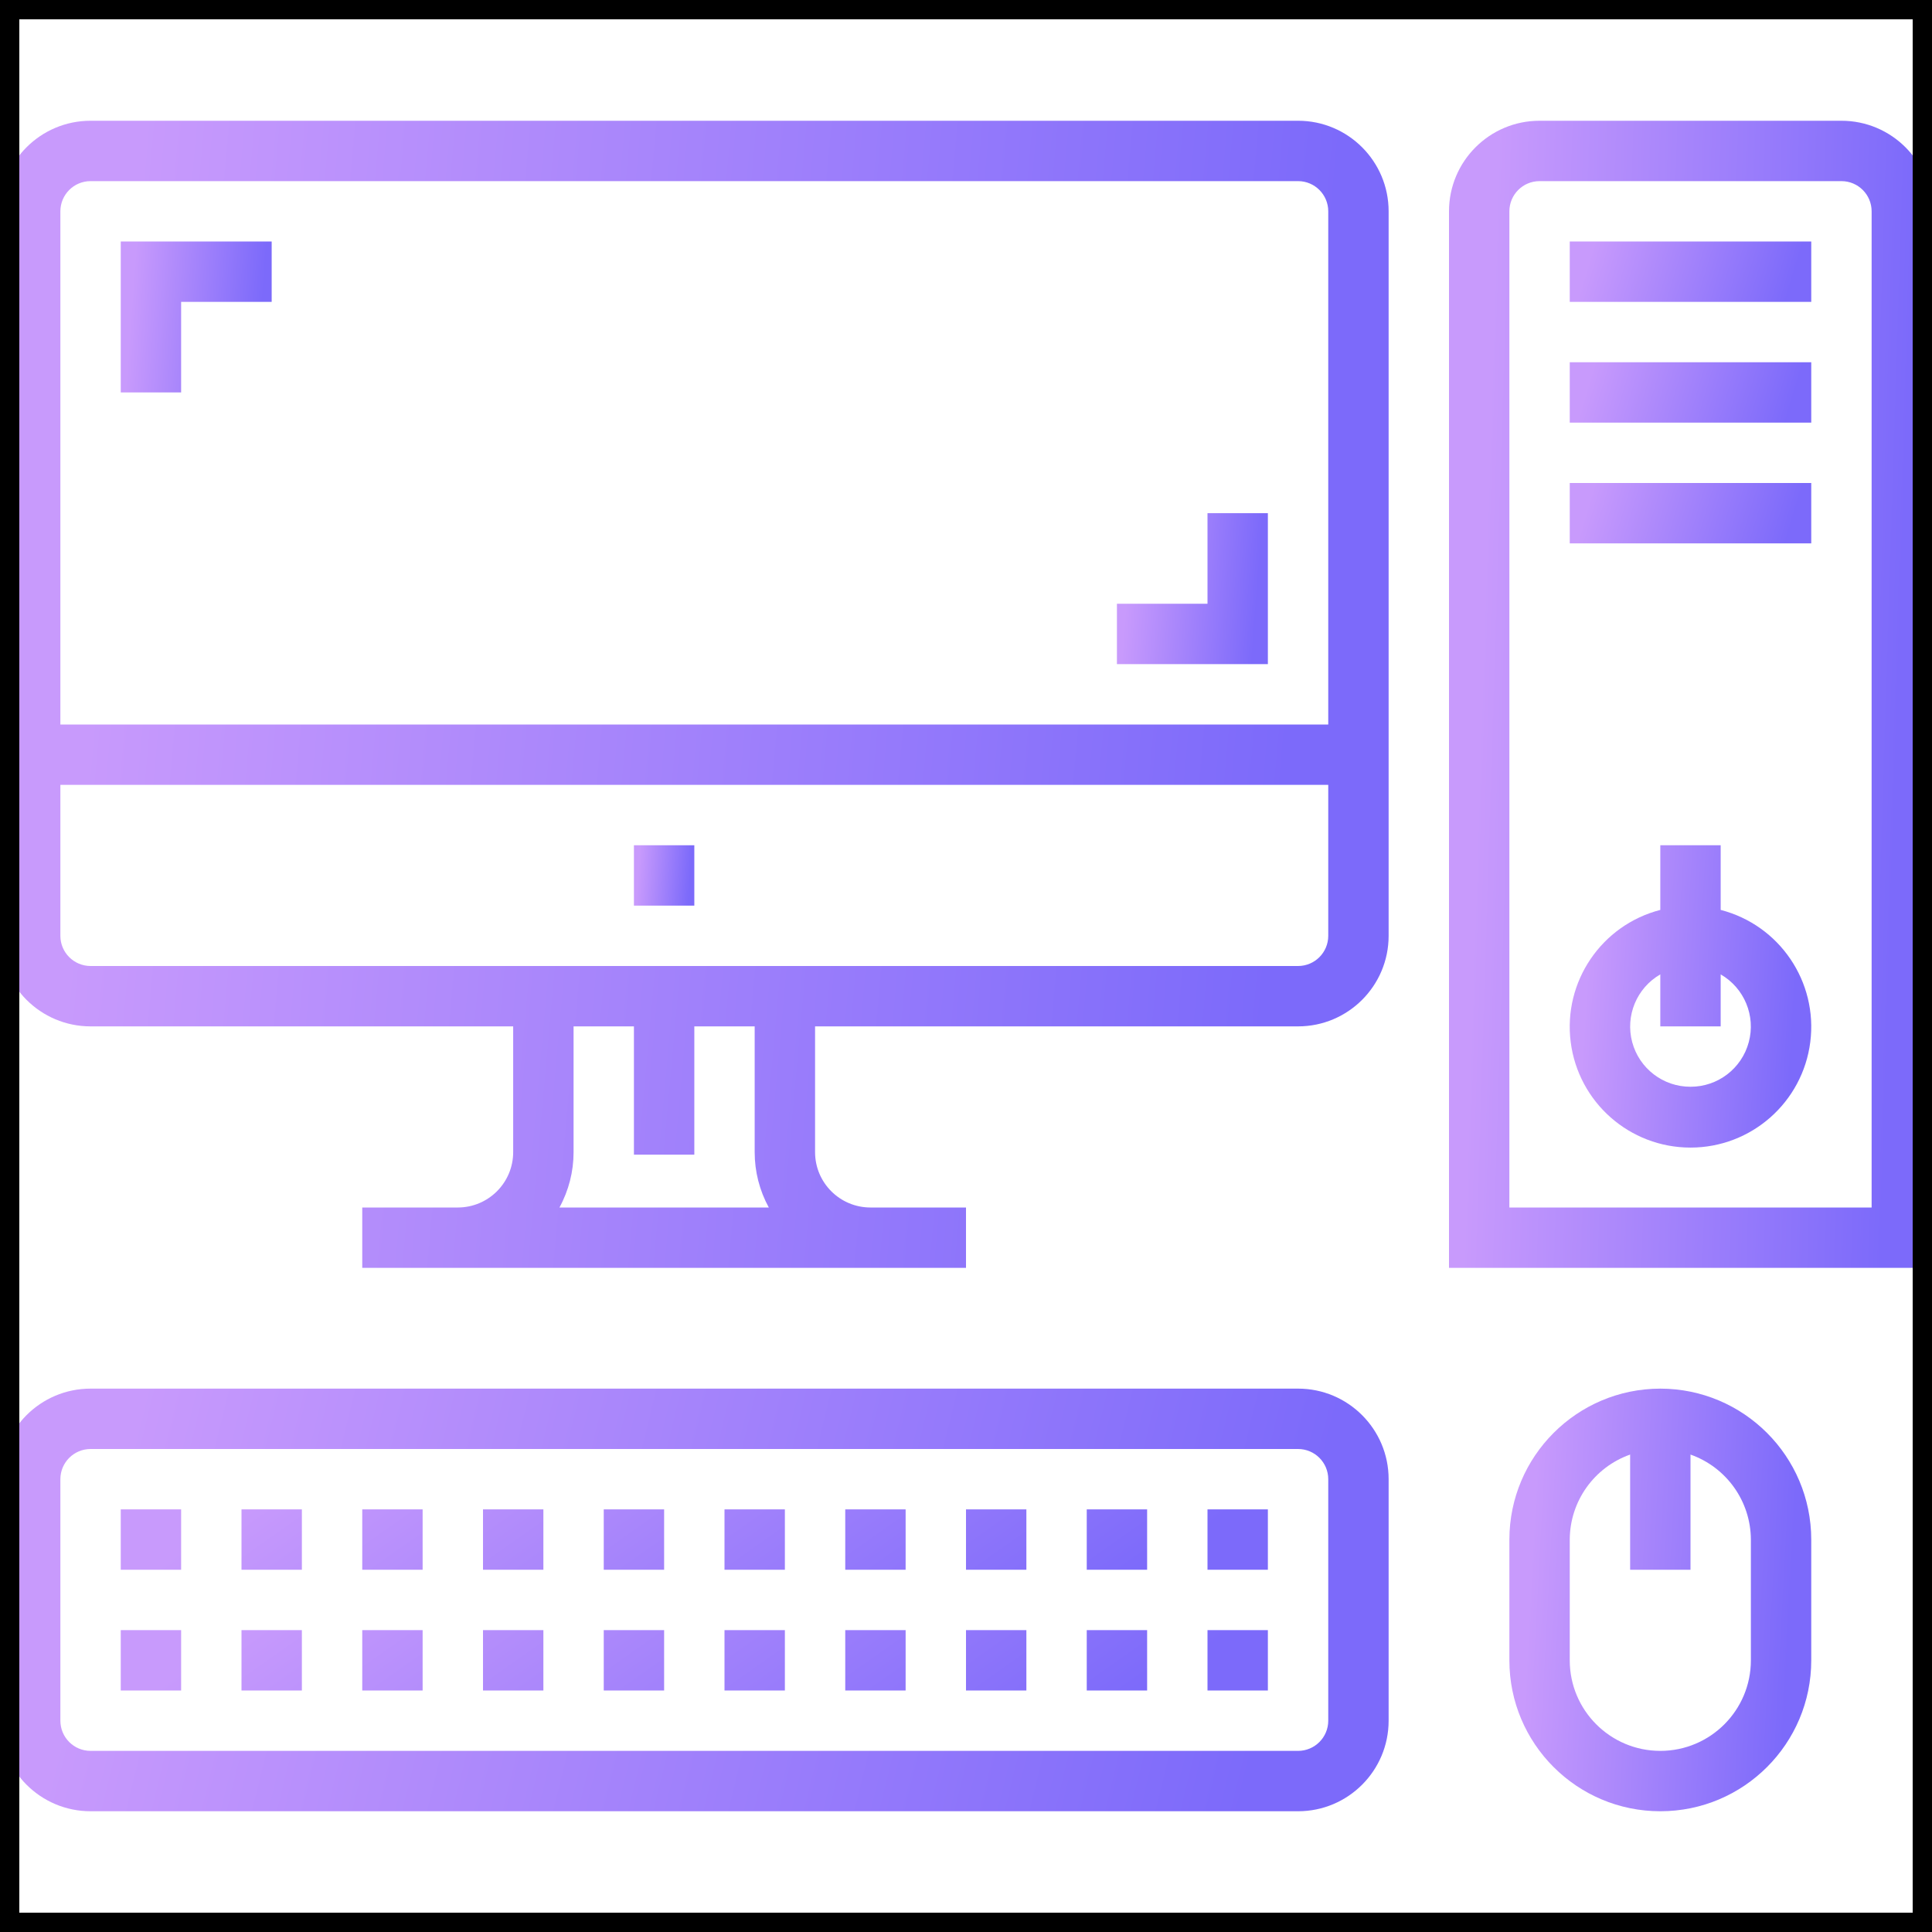
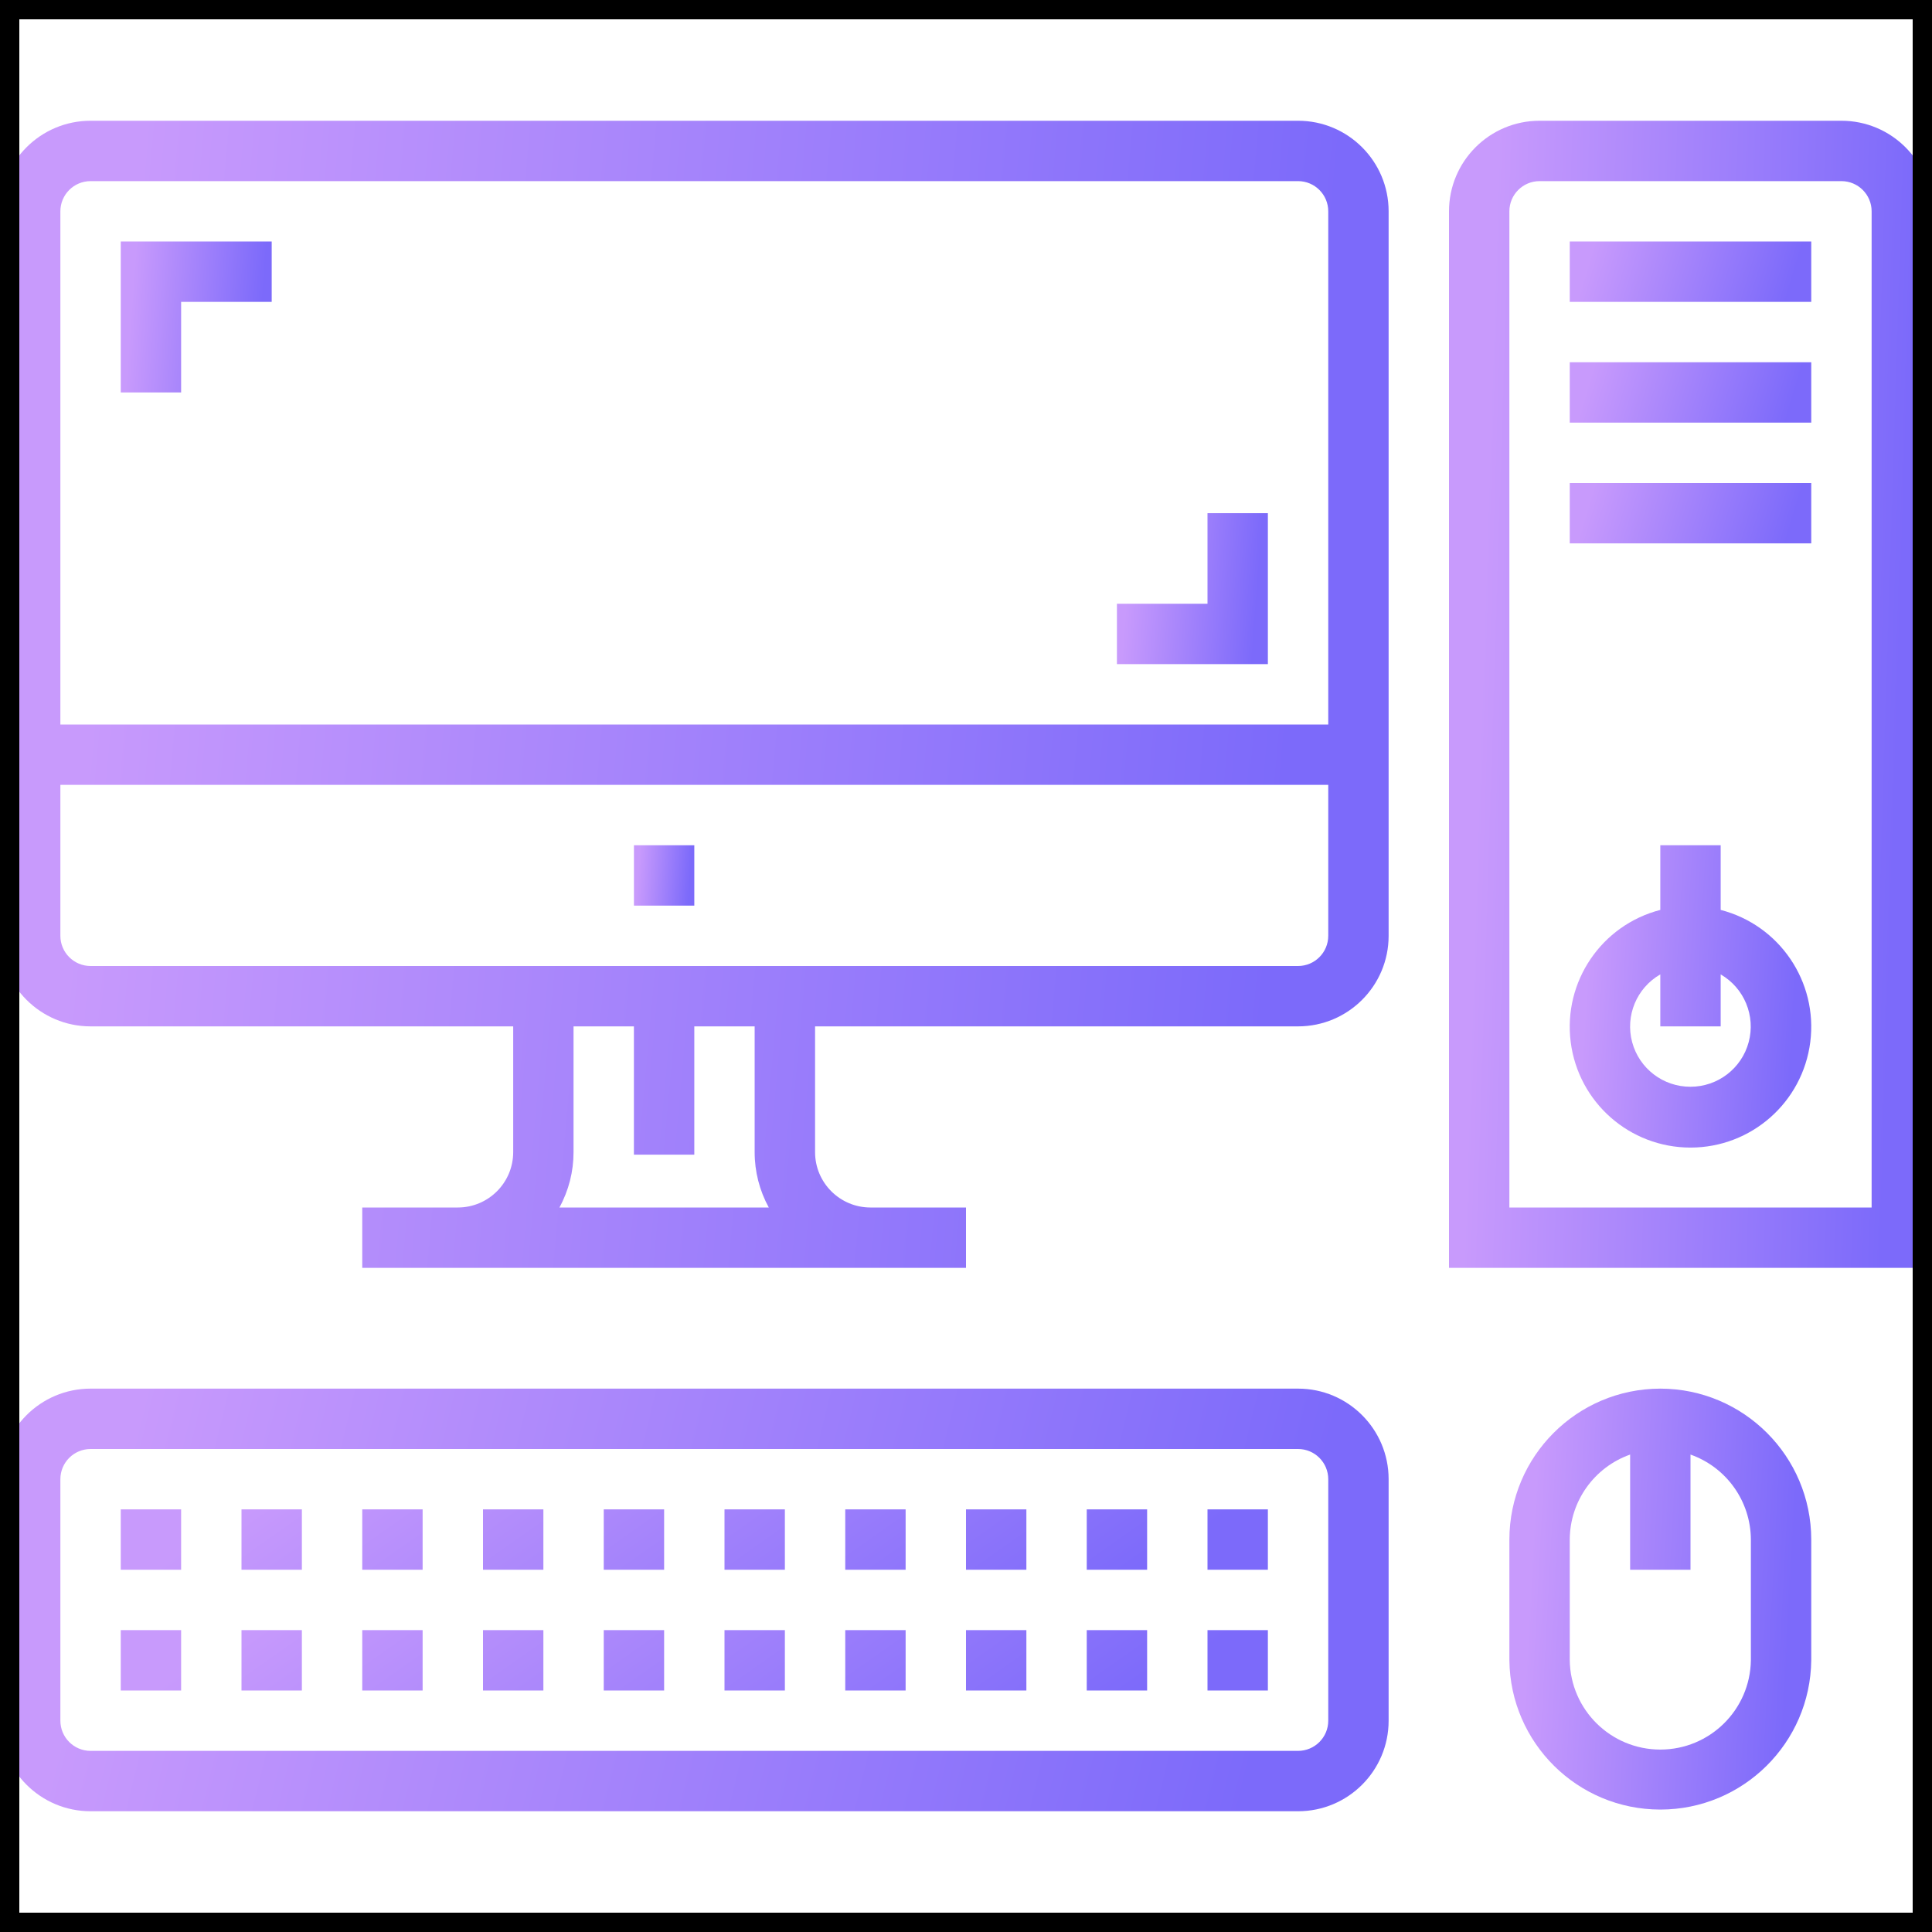
- <svg xmlns="http://www.w3.org/2000/svg" width="100" height="100" viewBox="0 0 100 100" fill="none">
-   <path d="M9.375 20.312H6.25V12.5H14.062V15.625H9.375V20.312Z" fill="url(#paint0_linear_10112_2)" />
-   <path d="M65.625 81.25H62.5V78.125H65.625V81.25ZM59.375 81.25H56.25V78.125H59.375V81.25ZM53.125 81.25H50V78.125H53.125V81.25ZM46.875 81.25H43.75V78.125H46.875V81.25ZM40.625 81.25H37.5V78.125H40.625V81.25ZM34.375 81.25H31.25V78.125H34.375V81.25ZM28.125 81.25H25V78.125H28.125V81.25ZM21.875 81.25H18.75V78.125H21.875V81.25ZM15.625 81.25H12.5V78.125H15.625V81.25ZM9.375 81.25H6.25V78.125H9.375V81.25Z" fill="url(#paint1_linear_10112_2)" />
-   <path d="M65.625 87.5H62.5V84.375H65.625V87.5ZM59.375 87.5H56.25V84.375H59.375V87.5ZM53.125 87.5H50V84.375H53.125V87.5ZM46.875 87.5H43.75V84.375H46.875V87.5ZM40.625 87.5H37.5V84.375H40.625V87.5ZM34.375 87.5H31.25V84.375H34.375V87.5ZM28.125 87.5H25V84.375H28.125V87.5ZM21.875 87.5H18.75V84.375H21.875V87.5ZM15.625 87.5H12.5V84.375H15.625V87.5ZM9.375 87.5H6.25V84.375H9.375V87.5Z" fill="url(#paint2_linear_10112_2)" />
-   <path d="M81.25 12.5H93.75V15.625H81.25V12.5Z" fill="url(#paint3_linear_10112_2)" />
-   <path d="M81.25 18.75H93.75V21.875H81.25V18.75Z" fill="url(#paint4_linear_10112_2)" />
-   <path d="M81.25 25H93.75V28.125H81.25V25Z" fill="url(#paint5_linear_10112_2)" />
-   <path d="M65.625 34.375H57.812V31.25H62.5V26.562H65.625V34.375Z" fill="url(#paint6_linear_10112_2)" />
-   <path d="M95.312 6.25H79.688C77.099 6.25 75 8.349 75 10.938V65.625H100V10.938C100 8.349 97.901 6.25 95.312 6.25ZM96.875 62.5H78.125V10.938C78.125 10.075 78.825 9.375 79.688 9.375H95.312C96.175 9.375 96.875 10.075 96.875 10.938V62.5Z" fill="url(#paint7_linear_10112_2)" />
-   <path d="M67.188 71.875H4.688C2.099 71.875 0 73.974 0 76.562V89.062C0 91.651 2.099 93.75 4.688 93.75H67.188C69.776 93.75 71.875 91.651 71.875 89.062V76.562C71.875 73.974 69.776 71.875 67.188 71.875ZM68.75 89.062C68.75 89.925 68.05 90.625 67.188 90.625H4.688C3.825 90.625 3.125 89.925 3.125 89.062V76.562C3.125 75.7 3.825 75 4.688 75H67.188C68.05 75 68.75 75.7 68.75 76.562V89.062Z" fill="url(#paint8_linear_10112_2)" />
-   <path d="M85.938 71.875C81.625 71.88 78.13 75.375 78.125 79.688V85.938C78.125 90.252 81.623 93.75 85.938 93.75C90.252 93.75 93.75 90.252 93.75 85.938V79.688C93.745 75.375 90.25 71.88 85.938 71.875ZM90.625 85.938C90.625 88.526 88.526 90.625 85.938 90.625C83.349 90.625 81.25 88.526 81.25 85.938V79.688C81.258 77.708 82.509 75.948 84.375 75.288V81.25H87.5V75.288C89.366 75.948 90.617 77.708 90.625 79.688V85.938Z" fill="url(#paint9_linear_10112_2)" />
-   <path d="M67.188 6.25H4.688C2.099 6.25 0 8.349 0 10.938V48.438C0 51.026 2.099 53.125 4.688 53.125H26.562V59.636C26.561 61.217 25.279 62.498 23.698 62.5H18.75V65.625H50V62.5H45.052C43.471 62.498 42.189 61.217 42.188 59.636V53.125H67.188C69.776 53.125 71.875 51.026 71.875 48.438V10.938C71.875 8.349 69.776 6.25 67.188 6.25ZM28.957 62.5C29.437 61.622 29.689 60.637 29.688 59.636V53.125H32.812V59.766H35.938V53.125H39.062V59.636C39.061 60.637 39.313 61.622 39.793 62.5H28.957ZM68.75 48.438C68.75 49.3 68.05 50 67.188 50H4.688C3.825 50 3.125 49.3 3.125 48.438V40.625H68.75V48.438ZM68.75 37.5H3.125V10.938C3.125 10.075 3.825 9.375 4.688 9.375H67.188C68.05 9.375 68.75 10.075 68.75 10.938V37.5Z" fill="url(#paint10_linear_10112_2)" />
-   <path d="M89.062 47.097V43.75H85.937V47.097C82.89 47.884 80.903 50.814 81.299 53.936C81.696 57.058 84.353 59.399 87.5 59.399C90.647 59.399 93.303 57.058 93.7 53.936C94.097 50.814 92.109 47.884 89.062 47.097ZM87.5 56.25C86.088 56.254 84.849 55.307 84.483 53.943C84.117 52.579 84.713 51.139 85.937 50.434V53.125H89.062V50.434C90.286 51.139 90.883 52.579 90.516 53.943C90.15 55.307 88.912 56.254 87.5 56.25Z" fill="url(#paint11_linear_10112_2)" />
-   <path d="M32.812 43.75H35.938V46.875H32.812V43.75Z" fill="url(#paint12_linear_10112_2)" />
-   <rect x="0.5" y="0.5" width="99" height="99" stroke="black" />
+ <svg xmlns="http://www.w3.org/2000/svg" width="100" height="100" fill="none">
+   <path d="M9.375 20.313H6.25V12.5h7.813v3.125H9.375v4.688z" fill="url(#paint0_linear_10112_2)" />
+   <path d="M65.625 81.25H62.5v-3.125h3.125v3.125zm-6.25 0H56.25v-3.125h3.125v3.125zm-6.25 0H50v-3.125h3.125v3.125zm-6.25 0H43.75v-3.125h3.125v3.125zm-6.25 0H37.5v-3.125h3.125v3.125zm-6.25 0H31.25v-3.125h3.125v3.125zm-6.25 0H25v-3.125h3.125v3.125zm-6.25 0H18.75v-3.125h3.125v3.125zm-6.25 0H12.5v-3.125h3.125v3.125zm-6.25 0H6.25v-3.125h3.125v3.125z" fill="url(#paint1_linear_10112_2)" />
+   <path d="M65.625 87.5H62.5v-3.125h3.125V87.5zm-6.25 0H56.25v-3.125h3.125V87.5zm-6.25 0H50v-3.125h3.125V87.5zm-6.25 0H43.75v-3.125h3.125V87.5zm-6.25 0H37.5v-3.125h3.125V87.5zm-6.25 0H31.25v-3.125h3.125V87.5zm-6.25 0H25v-3.125h3.125V87.5zm-6.25 0H18.75v-3.125h3.125V87.5zm-6.25 0H12.5v-3.125h3.125V87.5zm-6.25 0H6.25v-3.125h3.125V87.5z" fill="url(#paint2_linear_10112_2)" />
+   <path d="M81.25 12.5h12.5v3.125h-12.5V12.5z" fill="url(#paint3_linear_10112_2)" />
+   <path d="M81.25 18.75h12.5v3.125h-12.5V18.75z" fill="url(#paint4_linear_10112_2)" />
+   <path d="M81.25 25h12.5v3.125h-12.5V25z" fill="url(#paint5_linear_10112_2)" />
+   <path d="M65.625 34.375h-7.813V31.25H62.5v-4.688h3.125v7.813z" fill="url(#paint6_linear_10112_2)" />
+   <path d="M95.313 6.25H79.686A4.688 4.688 0 0075 10.938v54.687h25V10.937a4.688 4.688 0 00-4.688-4.687zm1.562 56.25h-18.75V10.937c0-.862.7-1.562 1.563-1.562h15.624c.863 0 1.563.7 1.563 1.563V62.5z" fill="url(#paint7_linear_10112_2)" />
+   <path d="M67.188 71.875h-62.5A4.688 4.688 0 000 76.563v12.5a4.688 4.688 0 004.688 4.687h62.5a4.688 4.688 0 004.687-4.688v-12.5a4.688 4.688 0 00-4.688-4.687zm1.562 17.188c0 .862-.7 1.562-1.563 1.562h-62.5c-.862 0-1.562-.7-1.562-1.563v-12.5c0-.862.7-1.562 1.563-1.562h62.5c.862 0 1.562.7 1.562 1.563v12.5z" fill="url(#paint8_linear_10112_2)" />
+   <path d="M85.938 71.875a7.822 7.822 0 00-7.813 7.813v6.25a7.813 7.813 0 0015.625 0v-6.25a7.822 7.822 0 00-7.813-7.813zm4.687 14.063a4.688 4.688 0 01-9.375 0v-6.25a4.688 4.688 0 013.125-4.4v5.962H87.5v-5.962a4.688 4.688 0 013.125 4.4v6.25z" fill="url(#paint9_linear_10112_2)" />
+   <path d="M67.188 6.25h-62.5A4.688 4.688 0 000 10.938v37.5a4.688 4.688 0 004.688 4.687h21.875v6.51a2.867 2.867 0 01-2.865 2.865H18.75v3.125H50V62.5h-4.948a2.867 2.867 0 01-2.864-2.864v-6.511h25a4.688 4.688 0 004.687-4.688v-37.5a4.688 4.688 0 00-4.688-4.687zM28.956 62.5c.48-.878.732-1.863.73-2.864v-6.511h3.125v6.64h3.126v-6.64h3.124v6.51a5.946 5.946 0 00.731 2.865H28.957zM68.75 48.437c0 .863-.7 1.563-1.563 1.563h-62.5c-.862 0-1.562-.7-1.562-1.563v-7.812H68.75v7.813zm0-10.937H3.125V10.937c0-.862.7-1.562 1.563-1.562h62.5c.862 0 1.562.7 1.562 1.563V37.5z" fill="url(#paint10_linear_10112_2)" />
+   <path d="M89.062 47.097V43.75h-3.125v3.347a6.25 6.25 0 103.125 0zM87.5 56.25a3.115 3.115 0 01-1.563-5.816v2.691h3.125v-2.69A3.117 3.117 0 0187.5 56.25z" fill="url(#paint11_linear_10112_2)" />
+   <path d="M32.813 43.75h3.124v3.125h-3.124V43.75z" fill="url(#paint12_linear_10112_2)" />
+   <path stroke="#000" d="M.5.5h99v99H.5z" />
  <defs>
    <linearGradient id="paint0_linear_10112_2" x1="7.049" y1="12.5" x2="13.787" y2="13.002" gradientUnits="userSpaceOnUse">
      <stop stop-color="#C89AFC" />
      <stop offset="1" stop-color="#7C6AFA" />
    </linearGradient>
    <linearGradient id="paint1_linear_10112_2" x1="12.319" y1="78.125" x2="29.453" y2="102.391" gradientUnits="userSpaceOnUse">
      <stop stop-color="#C89AFC" />
      <stop offset="1" stop-color="#7C6AFA" />
    </linearGradient>
    <linearGradient id="paint2_linear_10112_2" x1="12.319" y1="84.375" x2="29.453" y2="108.641" gradientUnits="userSpaceOnUse">
      <stop stop-color="#C89AFC" />
      <stop offset="1" stop-color="#7C6AFA" />
    </linearGradient>
    <linearGradient id="paint3_linear_10112_2" x1="82.528" y1="12.5" x2="92.484" y2="15.469" gradientUnits="userSpaceOnUse">
      <stop stop-color="#C89AFC" />
      <stop offset="1" stop-color="#7C6AFA" />
    </linearGradient>
    <linearGradient id="paint4_linear_10112_2" x1="82.528" y1="18.75" x2="92.484" y2="21.719" gradientUnits="userSpaceOnUse">
      <stop stop-color="#C89AFC" />
      <stop offset="1" stop-color="#7C6AFA" />
    </linearGradient>
    <linearGradient id="paint5_linear_10112_2" x1="82.528" y1="25" x2="92.484" y2="27.969" gradientUnits="userSpaceOnUse">
      <stop stop-color="#C89AFC" />
      <stop offset="1" stop-color="#7C6AFA" />
    </linearGradient>
-     <linearGradient id="paint6_linear_10112_2" x1="58.611" y1="26.562" x2="65.35" y2="27.065" gradientUnits="userSpaceOnUse">
+     <linearGradient id="paint6_linear_10112_2" x1="58.611" y1="26.563" x2="65.35" y2="27.065" gradientUnits="userSpaceOnUse">
      <stop stop-color="#C89AFC" />
      <stop offset="1" stop-color="#7C6AFA" />
    </linearGradient>
    <linearGradient id="paint7_linear_10112_2" x1="77.555" y1="6.25" x2="99.218" y2="6.93" gradientUnits="userSpaceOnUse">
      <stop stop-color="#C89AFC" />
      <stop offset="1" stop-color="#7C6AFA" />
    </linearGradient>
    <linearGradient id="paint8_linear_10112_2" x1="7.346" y1="71.875" x2="66.16" y2="86.279" gradientUnits="userSpaceOnUse">
      <stop stop-color="#C89AFC" />
      <stop offset="1" stop-color="#7C6AFA" />
    </linearGradient>
    <linearGradient id="paint9_linear_10112_2" x1="79.722" y1="71.875" x2="93.236" y2="72.594" gradientUnits="userSpaceOnUse">
      <stop stop-color="#C89AFC" />
      <stop offset="1" stop-color="#7C6AFA" />
    </linearGradient>
    <linearGradient id="paint10_linear_10112_2" x1="7.346" y1="6.25" x2="69.184" y2="11.83" gradientUnits="userSpaceOnUse">
      <stop stop-color="#C89AFC" />
      <stop offset="1" stop-color="#7C6AFA" />
    </linearGradient>
    <linearGradient id="paint11_linear_10112_2" x1="82.527" y1="43.75" x2="93.332" y2="44.393" gradientUnits="userSpaceOnUse">
      <stop stop-color="#C89AFC" />
      <stop offset="1" stop-color="#7C6AFA" />
    </linearGradient>
    <linearGradient id="paint12_linear_10112_2" x1="33.132" y1="43.75" x2="35.827" y2="43.951" gradientUnits="userSpaceOnUse">
      <stop stop-color="#C89AFC" />
      <stop offset="1" stop-color="#7C6AFA" />
    </linearGradient>
  </defs>
</svg>
